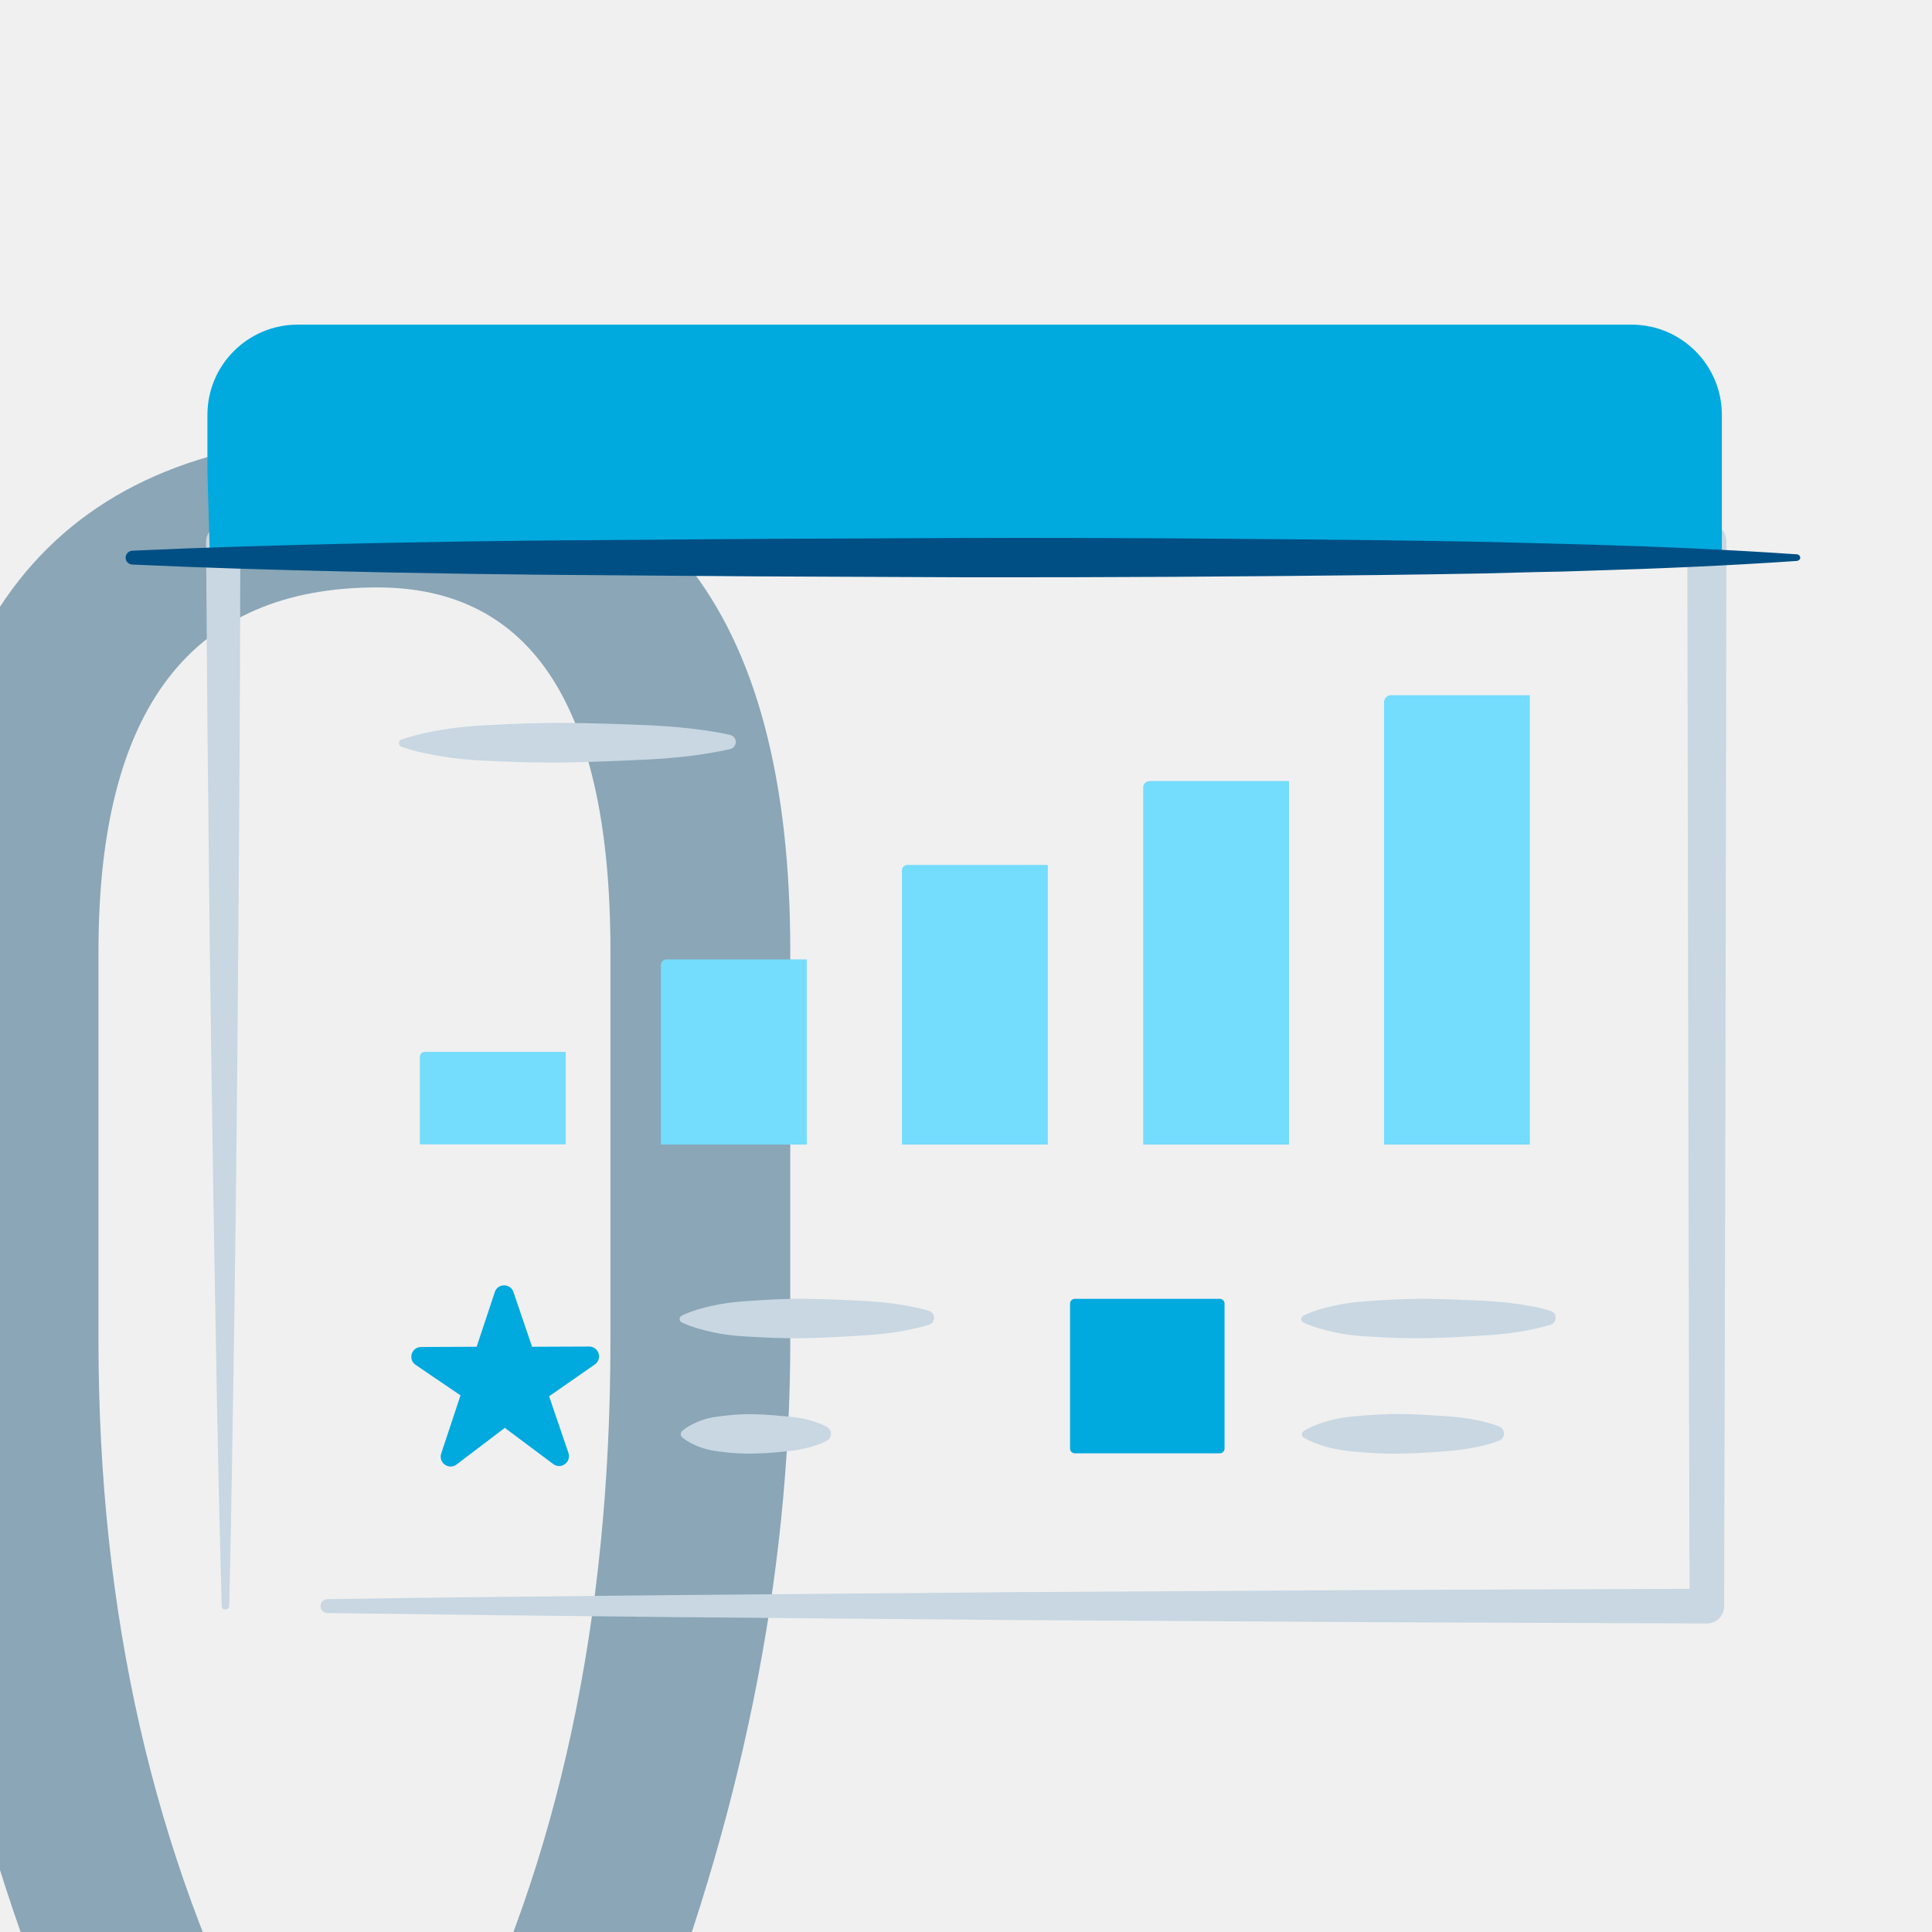
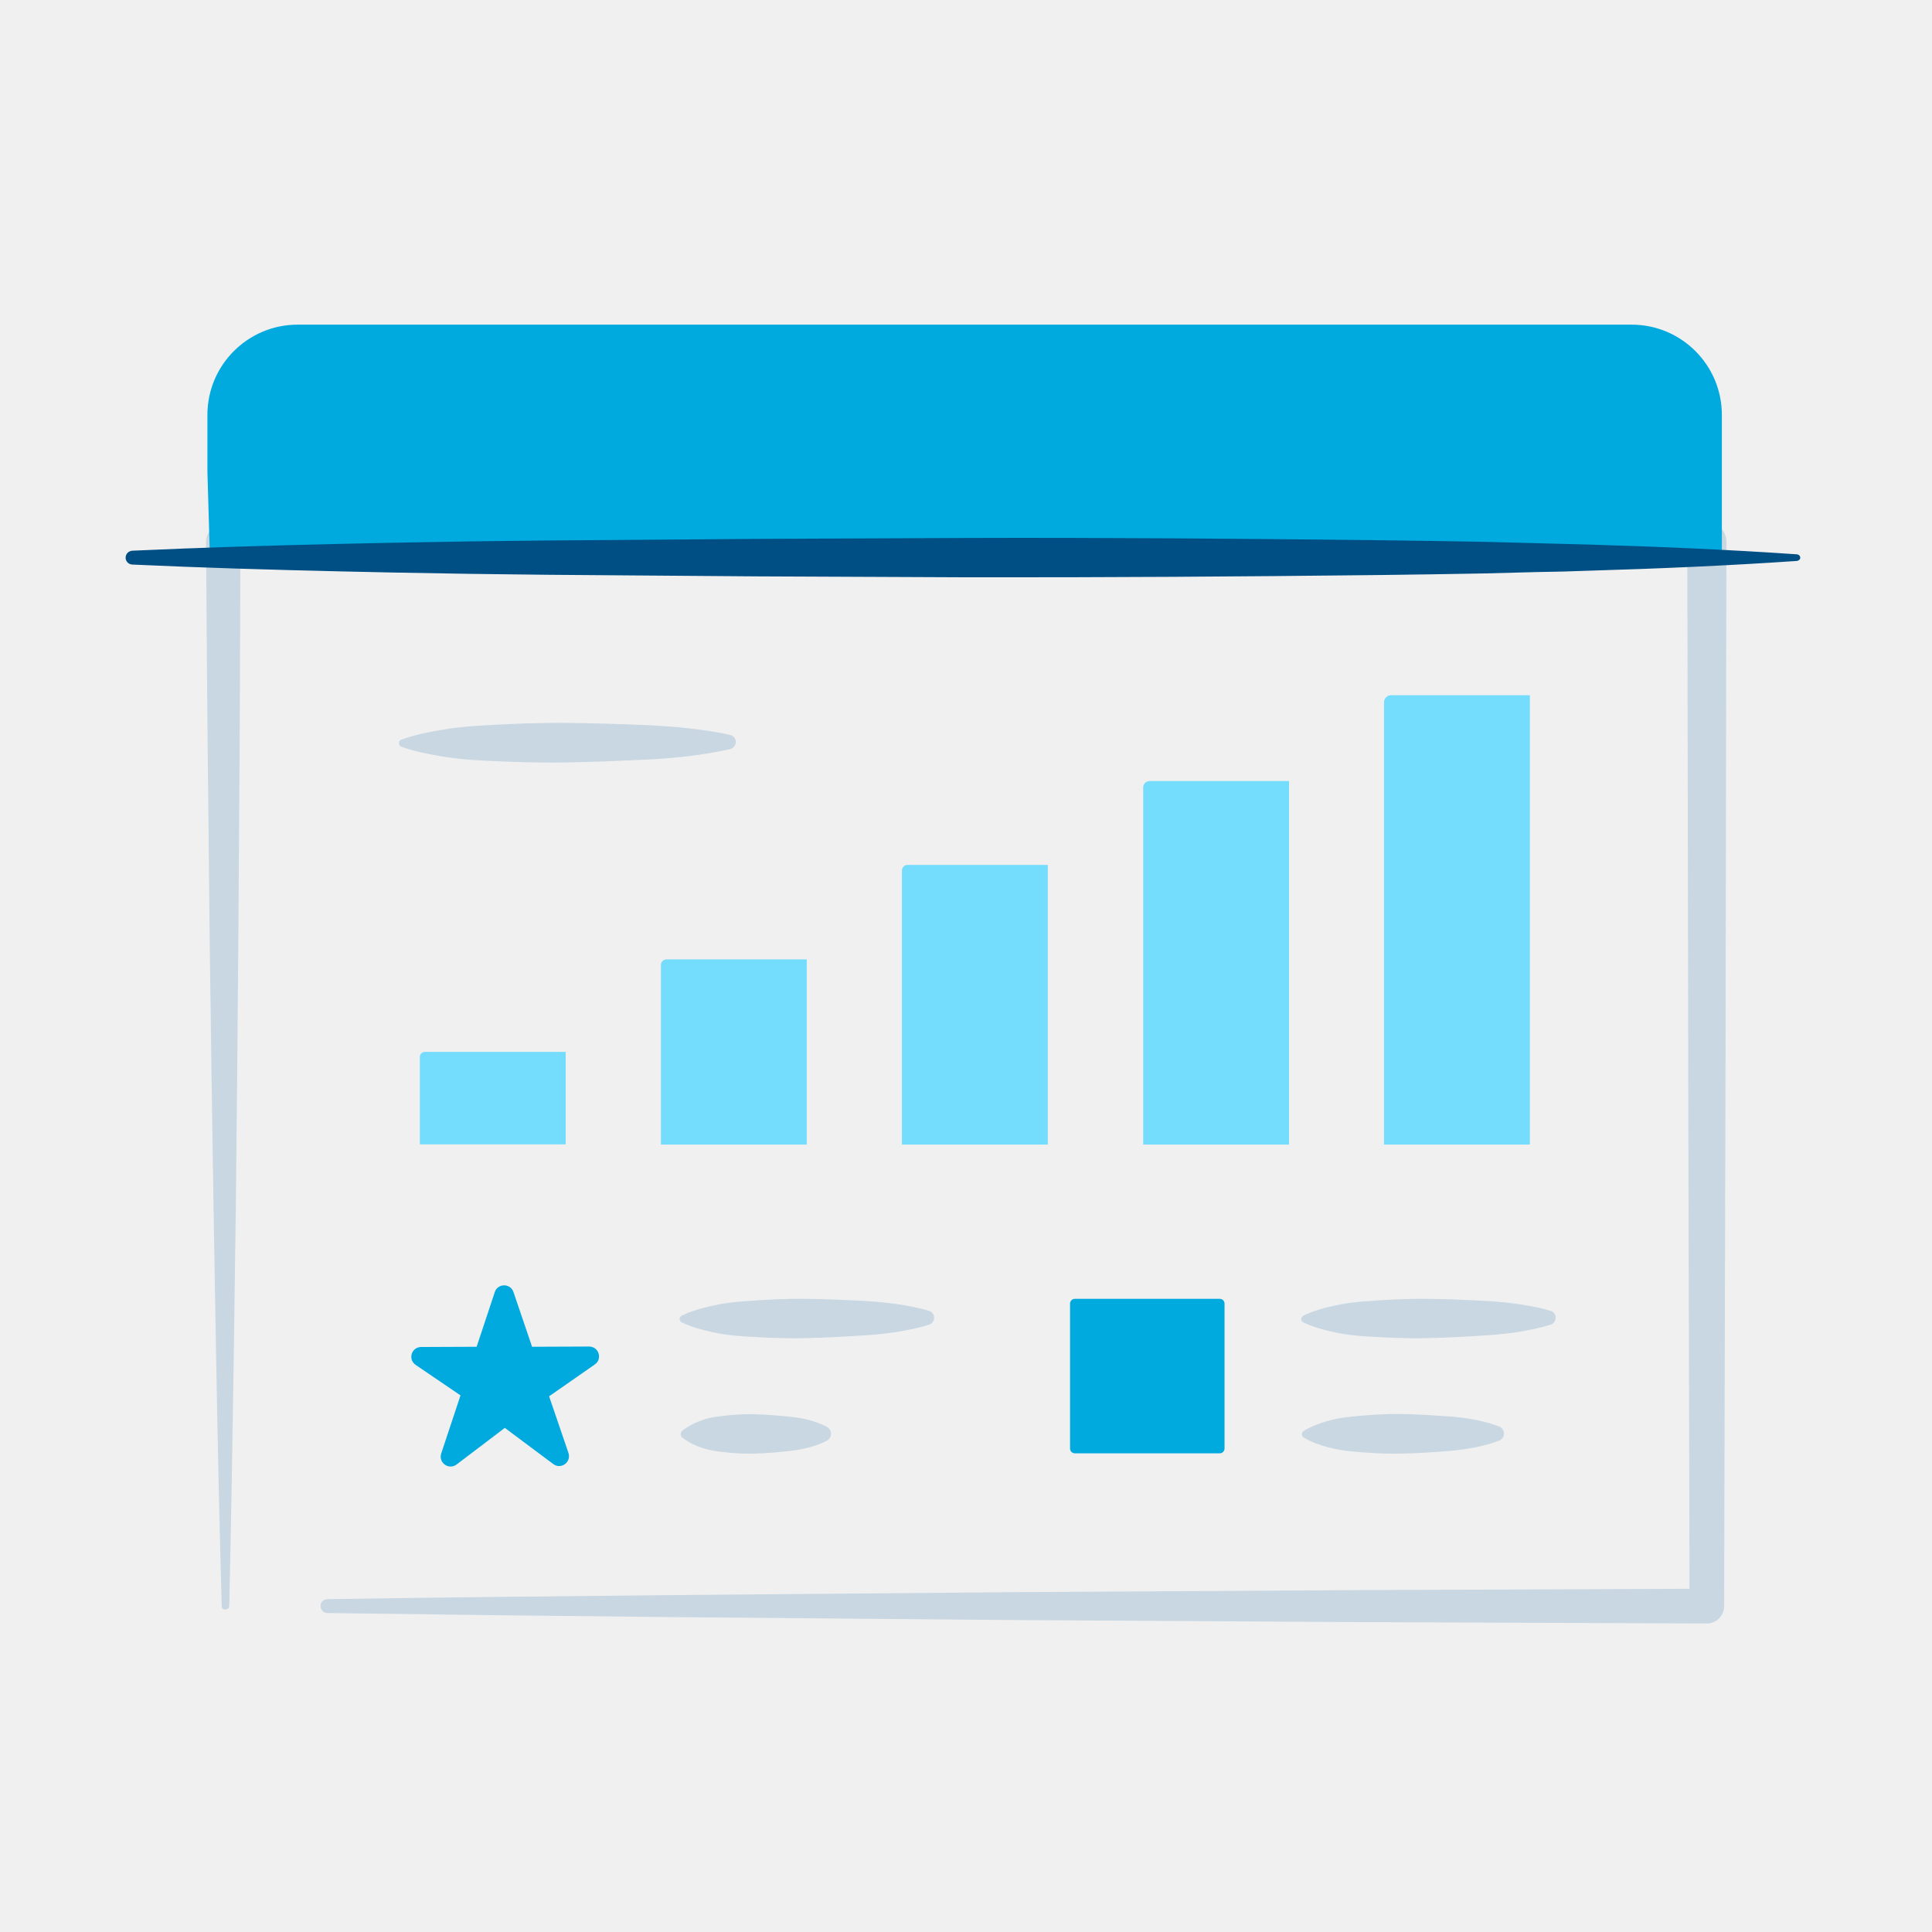
<svg xmlns="http://www.w3.org/2000/svg" viewBox="0 0 850.4 850.4" enable-background="new 0 0 850.4 850.4">
-   <style type="text/css">.st0{filter:url(#Adobe_OpacityMaskFilter);} .st1{fill:#FFFFFF;} .st2{display:none;opacity:0.25;mask:url(#SVGID_1_);} .st3{display:inline;enable-background:new ;} .st4{fill:#8AA6B7;} .st5{font-family:'Noticons';} .st6{font-size:857.818px;} .st7{fill:#00A9DE;} .st8{fill:#C8D7E2;} .st9{fill:#004F84;} .st10{fill:#74DCFC;}</style>
-   <defs>
-     <filter id="Adobe_OpacityMaskFilter" filterUnits="userSpaceOnUse" x="-82.3" y="155" width="857.8" height="754.9">
-       <feColorMatrix values="1 0 0 0 0 0 1 0 0 0 0 0 1 0 0 0 0 0 1 0" />
-     </filter>
-   </defs>
-   <mask maskUnits="userSpaceOnUse" x="-82.3" y="155" width="857.8" height="754.9" id="SVGID_1_">
-     <path class="st1" d="M425.2 26.6c-220 0-398.5 178.6-398.5 398.5s178.6 398.5 398.5 398.5 398.5-178.6 398.5-398.5c0-210.8-178.5-398.5-398.5-398.5z" />
-   </mask>
-   <text transform="translate(-82.304 909.854)" class="st4 st5 st6"></text>
-   <path class="st7" d="M536.9 639.7h-63.8c-1.1 0-2.1-.9-2.1-2.1v-63.8c0-1.1.9-2.1 2.1-2.1h63.8c1.1 0 2.1.9 2.1 2.1v63.8c0 1.2-1 2.1-2.1 2.1z" />
-   <path class="st8" d="M97.6 707.1c-1.1-39-1.9-78.1-2.6-117.1l-1-58.6-.9-58.6-.8-58.6-.6-58.6c-.5-39-.7-78.1-1-117.1 0-4.1 3.3-7.5 7.4-7.5h.1l81.6-.3 81.6-.2 163.3-.5 163.3-.2h163.3c4.8 0 8.6 3.9 8.6 8.6l-.4 234.3-.6 234.3c0 4.2-3.4 7.6-7.6 7.6l-151.8-.6-151.8-.9-151.8-1.3c-50.6-.5-101.2-1.1-151.8-1.8-1.7 0-3-1.4-3-3.1 0-1.7 1.4-3 3-3 50.6-.8 101.2-1.3 151.8-1.8l151.8-1.3 151.8-.9 151.8-.6-7.6 7.6-.6-234.3-.4-234.3 8.7 8.7h-163.3l-163.3-.2-163.3-.5-81.6-.2-81.6-.3 7.5-7.5c-.1 39-.2 78.1-.5 117.1l-.4 58.6-.5 58.6-.6 58.6-.8 58.6c-.6 39-1.2 78.1-2.1 117.1 0 .8-.7 1.5-1.6 1.5-1 .2-1.7-.4-1.7-1.3z" />
-   <path class="st7" d="M92.4 245.4l-1.1-37.7v-25.1c0-21.9 17.8-39.7 39.7-39.7h587.2c21.9 0 39.7 17.8 39.7 39.7v62.8h-665.5z" />
-   <path class="st9" d="M791 246.9c-30.5 2.1-61.1 3.4-91.6 4.3-7.6.3-15.3.5-22.9.6l-22.9.6c-15.3.3-30.5.5-45.8.7-61.1.7-122.1 1.1-183.2 1l-45.8-.2-45.8-.2-91.6-.7c-15.3-.2-30.5-.3-45.8-.6l-22.9-.4-22.9-.5c-30.5-.7-61.1-1.6-91.6-3-1.7-.1-3-1.5-2.9-3.2.1-1.6 1.4-2.8 2.9-2.9 30.5-1.4 61.1-2.3 91.6-3l22.9-.5 22.9-.4c15.3-.3 30.5-.4 45.8-.6l91.6-.7 45.8-.2 45.8-.2c61.1-.2 122.1.3 183.2 1 15.3.2 30.5.4 45.8.7l22.9.6 22.9.6c30.5.9 61.1 2.2 91.6 4.3.8.1 1.5.8 1.4 1.6 0 .6-.7 1.2-1.4 1.3z" />
-   <path class="st10" d="M249 463h-62c-1.2 0-2.2 1-2.2 2.2v38.5h64.2v-40.7zM355.1 422.3h-61.7c-1.4 0-2.5 1.1-2.5 2.5v79h64.2v-81.5zM461.2 380.7h-61.7c-1.4 0-2.5 1.1-2.5 2.5v120.6h64.2v-123.1zM567.3 343.8h-61.3c-1.6 0-2.8 1.3-2.8 2.8v157.2h64.2v-160zM673.4 306h-61.1c-1.7 0-3.1 1.4-3.1 3.1v194.7h64.2v-197.8z" />
-   <path class="st7" d="M241.7 614.6l20.1-14c3.5-2.4 1.8-7.9-2.5-7.9l-25.1.1-8.2-24.1c-1.3-3.9-6.9-3.9-8.2 0l-8 24.1-24.4.1c-4.3 0-6 5.5-2.4 7.9l19.7 13.4-8.5 25.6c-1.3 4.1 3.4 7.4 6.8 4.8l21.2-16.1 21.3 15.9c3.4 2.6 8.1-.8 6.7-4.9l-8.5-24.9z" />
-   <path class="st8" d="M300.1 579.1c4.5-2.2 9.1-3.4 13.6-4.4 4.5-1 9.1-1.6 13.6-1.9 9.1-.7 18.1-1.2 27.2-1.1 9.1.1 18.1.5 27.2 1 4.5.3 9.1.7 13.6 1.4s9.1 1.5 13.6 2.9c1.7.5 2.7 2.3 2.1 4-.3 1-1.1 1.8-2.1 2.1-4.5 1.4-9.1 2.3-13.6 3.1-4.5.7-9.1 1.2-13.6 1.5-9.1.6-18.1 1.1-27.2 1.3-9.1.2-18.1-.2-27.2-.8-4.5-.3-9.1-.8-13.6-1.8s-9.1-2.2-13.6-4.3c-.8-.4-1.2-1.4-.8-2.2.1-.3.4-.6.8-.8zM300.3 629.8c2.6-2.1 5.3-3.4 7.9-4.4 2.6-1 5.3-1.6 7.9-1.9 5.3-.7 10.6-1.2 15.9-1 5.3.1 10.6.6 15.9 1.1 2.7.3 5.3.7 8 1.4s5.3 1.6 8 3c1.7.9 2.4 3 1.5 4.7-.3.6-.8 1.1-1.4 1.4-2.6 1.4-5.3 2.3-7.9 3-2.6.7-5.3 1.2-7.9 1.5-5.3.6-10.6 1.1-15.9 1.2-5.3.2-10.6-.2-15.9-.9-2.7-.3-5.3-.9-8-1.8-2.7-1-5.3-2.2-8-4.3-.9-.7-1-1.9-.3-2.8l.2-.2zM573.7 579.1c4.5-2.2 9.1-3.4 13.6-4.4 4.5-1 9.1-1.6 13.6-1.9 9.1-.7 18.1-1.2 27.2-1.1 9.1.1 18.1.5 27.2 1 4.5.3 9.1.7 13.6 1.4s9.1 1.5 13.6 2.9c1.7.5 2.7 2.3 2.1 4-.3 1-1.1 1.8-2.1 2.1-4.5 1.4-9.1 2.3-13.6 3.1-4.5.7-9.1 1.2-13.6 1.5-9.1.6-18.1 1.1-27.2 1.3-9.1.2-18.1-.2-27.2-.8-4.5-.3-9.1-.8-13.6-1.8s-9.1-2.2-13.6-4.3c-.8-.4-1.2-1.4-.8-2.2.2-.3.5-.6.8-.8zM573.9 629.8c3.6-2.1 7.2-3.4 10.7-4.4 3.6-1 7.2-1.6 10.7-1.9 7.2-.7 14.3-1.2 21.5-1.1 7.2.1 14.3.6 21.5 1.1 3.6.3 7.2.7 10.8 1.4 3.6.7 7.2 1.6 10.8 3 1.7.7 2.5 2.6 1.9 4.3-.3.9-1 1.5-1.9 1.9-3.6 1.4-7.2 2.3-10.7 3-3.6.7-7.2 1.2-10.7 1.5-7.2.6-14.3 1.1-21.5 1.2-7.2.2-14.3-.2-21.5-.9-3.6-.3-7.2-.9-10.8-1.8-3.6-1-7.2-2.2-10.8-4.3-.8-.5-1.1-1.6-.6-2.4l.6-.6zM176.6 325.6c6-2.2 12.1-3.4 18.1-4.4 6-1 12.1-1.6 18.1-1.9 12.1-.7 24.2-1.2 36.2-1.1 12.1.1 24.2.5 36.2 1 6 .3 12.1.7 18.1 1.4 6 .7 12.1 1.5 18.1 2.9 1.7.4 2.8 2.1 2.4 3.8-.3 1.2-1.2 2.1-2.3 2.4-6 1.4-12.1 2.3-18.1 3.1-6 .7-12.1 1.2-18.1 1.5-12.1.6-24.2 1.1-36.2 1.3-12.1.2-24.2-.2-36.2-.8-6-.3-12.1-.8-18.1-1.8-6-1-12.1-2.2-18.1-4.3-.8-.3-1.3-1.2-1-2.1 0-.4.4-.8.9-1z" />
+   <style type="text/css">.st0{fill:#00A9DE;} .st1{fill:#C8D7E2;} .st2{fill:#004F84;} .st3{fill:#74DCFC;}</style>
+   <path class="st0" d="M536.9 639.7h-63.8c-1.1 0-2.1-.9-2.1-2.1v-63.8c0-1.1.9-2.1 2.1-2.1h63.8c1.1 0 2.1.9 2.1 2.1v63.8c0 1.2-1 2.1-2.1 2.1z" />
+   <path class="st1" d="M97.6 707.1c-1.1-39-1.9-78.1-2.6-117.1l-1-58.6-.9-58.6-.8-58.6-.6-58.6c-.5-39-.7-78.1-1-117.1 0-4.1 3.3-7.5 7.4-7.5h.1l81.6-.3 81.6-.2 163.3-.5 163.3-.2h163.3c4.8 0 8.6 3.9 8.6 8.6l-.4 234.3-.6 234.3c0 4.2-3.4 7.6-7.6 7.6l-151.8-.6-151.8-.9-151.8-1.3c-50.6-.5-101.2-1.1-151.8-1.8-1.7 0-3-1.4-3-3.1 0-1.7 1.4-3 3-3 50.6-.8 101.2-1.3 151.8-1.8l151.8-1.3 151.8-.9 151.8-.6-7.6 7.6-.6-234.3-.4-234.3 8.7 8.7h-163.3l-163.3-.2-163.3-.5-81.6-.2-81.6-.3 7.5-7.5c-.1 39-.2 78.1-.5 117.1l-.4 58.6-.5 58.6-.6 58.6-.8 58.6c-.6 39-1.2 78.1-2.1 117.1 0 .8-.7 1.5-1.6 1.5-1 .2-1.7-.4-1.7-1.3z" />
+   <path class="st0" d="M92.4 245.4l-1.1-37.7v-25.1c0-21.9 17.8-39.7 39.7-39.7h587.2c21.9 0 39.7 17.8 39.7 39.7v62.8h-665.5z" />
+   <path class="st2" d="M791 246.9c-30.5 2.1-61.1 3.4-91.6 4.3-7.6.3-15.3.5-22.9.6l-22.9.6c-15.3.3-30.5.5-45.8.7-61.1.7-122.1 1.1-183.2 1l-45.8-.2-45.8-.2-91.6-.7c-15.3-.2-30.5-.3-45.8-.6l-22.9-.4-22.9-.5c-30.5-.7-61.1-1.6-91.6-3-1.7-.1-3-1.5-2.9-3.2.1-1.6 1.4-2.8 2.9-2.9 30.5-1.4 61.1-2.3 91.6-3l22.9-.5 22.9-.4c15.3-.3 30.5-.4 45.8-.6l91.6-.7 45.8-.2 45.8-.2c61.1-.2 122.1.3 183.2 1 15.3.2 30.5.4 45.8.7l22.9.6 22.9.6c30.5.9 61.1 2.2 91.6 4.3.8.1 1.5.8 1.4 1.6 0 .6-.7 1.2-1.4 1.3z" />
+   <path class="st3" d="M249 463h-62c-1.2 0-2.2 1-2.2 2.2v38.5h64.2v-40.7zm106.1-40.7h-61.7c-1.4 0-2.5 1.1-2.5 2.5v79h64.2v-81.5zm106.1-41.6h-61.7c-1.4 0-2.5 1.1-2.5 2.5v120.6h64.2v-123.1zm106.1-36.9h-61.3c-1.6 0-2.8 1.3-2.8 2.8v157.2h64.2v-160h-.1zm106.1-37.8h-61.1c-1.7 0-3.1 1.4-3.1 3.1v194.7h64.2v-197.8z" />
+   <path class="st0" d="M241.7 614.6l20.1-14c3.5-2.4 1.8-7.9-2.5-7.9l-25.1.1-8.2-24.1c-1.3-3.9-6.9-3.9-8.2 0l-8 24.1-24.4.1c-4.3 0-6 5.5-2.4 7.9l19.7 13.4-8.5 25.6c-1.3 4.1 3.4 7.4 6.8 4.8l21.2-16.1 21.3 15.9c3.4 2.6 8.1-.8 6.7-4.9l-8.5-24.9z" />
+   <path class="st1" d="M300.1 579.1c4.5-2.2 9.1-3.4 13.6-4.4s9.1-1.6 13.6-1.9c9.1-.7 18.1-1.2 27.2-1.1 9.1.1 18.1.5 27.2 1 4.5.3 9.1.7 13.6 1.4s9.1 1.5 13.6 2.9c1.7.5 2.7 2.3 2.1 4-.3 1-1.1 1.8-2.1 2.1-4.5 1.4-9.1 2.3-13.6 3.1-4.5.7-9.1 1.2-13.6 1.5-9.1.6-18.1 1.1-27.2 1.3s-18.1-.2-27.2-.8c-4.5-.3-9.1-.8-13.6-1.8s-9.1-2.2-13.6-4.3c-.8-.4-1.2-1.4-.8-2.2.1-.3.4-.6.8-.8zm.2 50.7c2.6-2.1 5.3-3.4 7.9-4.4s5.3-1.6 7.9-1.9c5.3-.7 10.6-1.2 15.9-1 5.3.1 10.6.6 15.9 1.1 2.7.3 5.3.7 8 1.4s5.3 1.6 8 3c1.7.9 2.4 3 1.5 4.7-.3.6-.8 1.1-1.4 1.4-2.6 1.4-5.3 2.3-7.9 3s-5.3 1.2-7.9 1.5c-5.3.6-10.6 1.1-15.9 1.2-5.3.2-10.6-.2-15.9-.9-2.7-.3-5.3-.9-8-1.8-2.7-1-5.3-2.2-8-4.3-.9-.7-1-1.9-.3-2.8l.2-.2zm273.4-50.7c4.5-2.2 9.1-3.4 13.6-4.4s9.1-1.6 13.6-1.9c9.1-.7 18.1-1.2 27.2-1.1 9.1.1 18.1.5 27.2 1 4.5.3 9.1.7 13.6 1.4s9.1 1.5 13.6 2.9c1.7.5 2.7 2.3 2.1 4-.3 1-1.1 1.8-2.1 2.1-4.5 1.4-9.1 2.3-13.6 3.1-4.5.7-9.1 1.2-13.6 1.5-9.1.6-18.1 1.1-27.2 1.3-9.1.2-18.1-.2-27.2-.8-4.5-.3-9.1-.8-13.6-1.8s-9.1-2.2-13.6-4.3c-.8-.4-1.2-1.4-.8-2.2.2-.3.5-.6.8-.8zm.2 50.7c3.6-2.1 7.2-3.4 10.7-4.4 3.6-1 7.2-1.6 10.7-1.9 7.2-.7 14.3-1.2 21.5-1.1 7.2.1 14.3.6 21.5 1.1 3.6.3 7.2.7 10.8 1.4s7.2 1.6 10.8 3c1.7.7 2.5 2.6 1.9 4.3-.3.9-1 1.5-1.9 1.9-3.6 1.4-7.2 2.3-10.7 3-3.6.7-7.2 1.2-10.7 1.5-7.2.6-14.3 1.1-21.5 1.2-7.2.2-14.3-.2-21.5-.9-3.6-.3-7.2-.9-10.8-1.8-3.6-1-7.2-2.2-10.8-4.3-.8-.5-1.1-1.6-.6-2.4l.6-.6zm-397.3-304.2c6-2.2 12.1-3.4 18.1-4.4s12.1-1.6 18.1-1.9c12.1-.7 24.2-1.2 36.2-1.1 12.1.1 24.2.5 36.2 1 6 .3 12.1.7 18.1 1.4 6 .7 12.1 1.5 18.1 2.9 1.7.4 2.8 2.1 2.4 3.8-.3 1.2-1.2 2.1-2.3 2.4-6 1.4-12.1 2.3-18.1 3.1-6 .7-12.1 1.2-18.1 1.5-12.1.6-24.2 1.1-36.2 1.3-12.1.2-24.2-.2-36.2-.8-6-.3-12.1-.8-18.1-1.8s-12.1-2.2-18.1-4.3c-.8-.3-1.3-1.2-1-2.1 0-.4.4-.8.9-1z" />
</svg>
